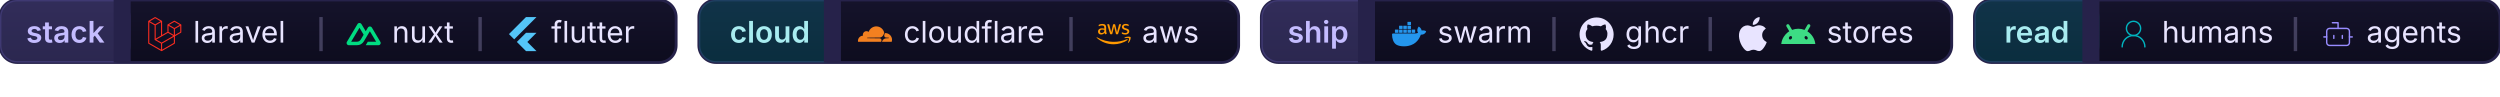
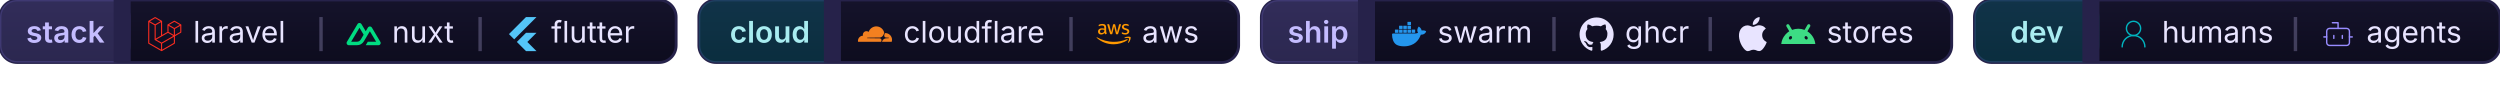
<svg xmlns="http://www.w3.org/2000/svg" width="880" height="34" viewBox="0 0 880 34" role="img" aria-label="Apeiron badges">
  <defs>
    <linearGradient id="b-fill" x1="0" y1="0" x2="0" y2="1">
      <stop offset="0%" stop-color="#15132b" />
      <stop offset="100%" stop-color="#0d0c1e" />
    </linearGradient>
  </defs>
  <g font-family="system-ui, -apple-system, sans-serif" font-size="10.5">
    <g>
      <rect width="238" height="22" rx="6" fill="url(#b-fill)" stroke="#26224a" />
      <rect width="46" height="22" rx="6" fill="#988cff" fill-opacity="0.22" />
      <rect x="40" width="6" height="22" fill="#26224a" />
      <text x="23" y="15" text-anchor="middle" fill="#c4bcff" font-weight="600">stack</text>
      <g transform="translate(52,6) scale(0.5)">
        <path fill="#FF2D20" d="M23.642 5.43a.4.4 0 0 1 .014.1v5.149c0 .135-.073.26-.189.326l-4.323 2.49v4.934a.38.38 0 0 1-.188.326L9.93 23.949a.3.3 0 0 1-.066.027l-.024.01a.35.35 0 0 1-.192 0q-.016-.005-.03-.012q-.031-.01-.062-.025L.533 18.755a.38.38 0 0 1-.189-.326V2.974q0-.05.014-.098c.003-.012.01-.02.014-.032a.4.4 0 0 1 .023-.058c.004-.013.015-.022.023-.033l.033-.045l.037-.027q.02-.018.041-.034H.53L5.043.05a.38.38 0 0 1 .375 0L9.93 2.647h.002q.021.015.04.033l.038.027c.013.014.02.03.033.045c.008.011.02.021.025.033q.014.029.024.058c.003.011.01.021.013.032q.014.047.014.098v9.652l3.76-2.164V5.527q0-.05.013-.098q.007-.014.013-.032l.024-.059c.007-.012.018-.02.025-.033l.033-.043q.019-.017.037-.028q.02-.017.041-.032h.001l4.513-2.598a.38.38 0 0 1 .375 0l4.513 2.598c.016.01.027.021.042.031l.036.028l.034.044c.008.012.019.021.024.033a.3.3 0 0 1 .024.06q.01.015.015.032m-.74 5.032V6.179l-1.578.908l-2.182 1.256v4.283zm-4.51 7.75v-4.287l-2.147 1.225l-6.126 3.498v4.325zM1.093 3.624v14.588l8.273 4.761v-4.325l-4.322-2.445l-.002-.003H5.04L5 16.169l-.035-.027l-.001-.002q-.018-.018-.031-.04q-.016-.016-.028-.036h-.002l-.02-.047c-.006-.016-.014-.027-.018-.043l-.008-.057q-.005-.02-.006-.041V5.789l-2.18-1.257zM5.23.81L1.47 2.974l3.76 2.164l3.758-2.164zm1.956 13.505l2.182-1.256V3.624l-1.58.91l-2.182 1.255v9.435zm11.581-10.95l-3.76 2.163l3.76 2.163l3.759-2.164zm-.376 4.978L16.21 7.087l-1.58-.907v4.283l2.182 1.256l1.58.908zm-8.65 9.654l5.514-3.148l2.756-1.572l-3.757-2.163l-4.323 2.489l-3.941 2.27z" />
      </g>
      <text x="68" y="15" fill="#e8e4ff">laravel</text>
      <rect x="112.4" y="6" width="1.2" height="12" fill="#9d97c9" fill-opacity="0.35" />
      <g transform="translate(122,6) scale(0.5)">
        <path fill="#00DC82" d="M13.464 19.83h8.922c.283 0 .562-.073.807-.21a1.6 1.6 0 0 0 .591-.574a1.53 1.53 0 0 0 .216-.783a1.53 1.53 0 0 0-.217-.782L17.792 7.414a1.6 1.6 0 0 0-.591-.573a1.65 1.65 0 0 0-.807-.21c-.283 0-.562.073-.807.21a1.6 1.6 0 0 0-.59.573L13.463 9.99L10.47 4.953a1.6 1.6 0 0 0-.591-.573a1.65 1.65 0 0 0-.807-.21c-.284 0-.562.073-.807.21a1.6 1.6 0 0 0-.591.573L.216 17.481a1.53 1.53 0 0 0-.217.782c0 .275.074.545.216.783a1.6 1.6 0 0 0 .59.574c.246.137.525.21.808.21h5.6c2.22 0 3.856-.946 4.982-2.79l2.733-4.593l1.464-2.457l4.395 7.382h-5.859Zm-6.341-2.46l-3.908-.002l5.858-9.842l2.923 4.921l-1.957 3.29c-.748 1.196-1.597 1.632-2.916 1.632" />
      </g>
      <text x="138" y="15" fill="#e8e4ff">nuxt</text>
      <rect x="168.4" y="6" width="1.2" height="12" fill="#9d97c9" fill-opacity="0.35" />
      <g transform="translate(178,6) scale(0.5)">
        <path fill="#54C5F8" d="M14.314 0L2.3 12L6 15.7L21.684.013h-7.357zm.014 11.072L7.857 17.53l6.47 6.47H21.7l-6.46-6.468l6.46-6.46h-7.37z" />
      </g>
      <text x="194" y="15" fill="#e8e4ff">flutter</text>
    </g>
    <g transform="translate(246)">
      <rect width="190" height="22" rx="6" fill="url(#b-fill)" stroke="#26224a" />
      <rect width="50" height="22" rx="6" fill="#00b4bf" fill-opacity="0.2" />
      <rect x="44" width="6" height="22" fill="#26224a" />
      <text x="25" y="15" text-anchor="middle" fill="#a8ecf0" font-weight="600">cloud</text>
      <g transform="translate(56,6) scale(0.5)">
        <path fill="#F38020" d="M16.509 16.845c.147-.507.09-.971-.155-1.316c-.225-.316-.605-.499-1.062-.52l-8.66-.113a.16.16 0 0 1-.133-.07a.2.2 0 0 1-.02-.156a.24.24 0 0 1 .203-.156l8.736-.113c1.035-.049 2.16-.886 2.554-1.913l.499-1.302a.27.27 0 0 0 .014-.168a5.689 5.689 0 0 0-10.937-.584a2.58 2.58 0 0 0-1.794-.498a2.56 2.56 0 0 0-2.223 3.18A3.634 3.634 0 0 0 0 16.751q.002.264.035.527a.174.174 0 0 0 .17.148h15.98a.22.22 0 0 0 .204-.155zm2.757-5.564c-.077 0-.161 0-.239.011c-.056 0-.105.042-.127.098l-.337 1.174c-.148.507-.092.971.154 1.317c.225.316.605.498 1.062.52l1.844.113c.056 0 .105.026.133.07a.2.2 0 0 1 .021.156a.24.24 0 0 1-.204.156l-1.92.112c-1.042.049-2.159.887-2.553 1.914l-.141.358c-.028.072.021.142.099.142h6.597a.174.174 0 0 0 .17-.126a5 5 0 0 0 .175-1.28a4.74 4.74 0 0 0-4.734-4.727" />
      </g>
      <text x="72" y="15" fill="#e8e4ff">cloudflare</text>
      <rect x="130.4" y="6" width="1.2" height="12" fill="#9d97c9" fill-opacity="0.35" />
      <g transform="translate(140,6) scale(0.5)">
        <path fill="#FF9900" d="M6.763 10.036q.002.446.088.71c.064.176.144.368.256.576c.04.063.056.127.056.183q.002.12-.152.24l-.503.335a.4.4 0 0 1-.208.072q-.12-.002-.239-.112a2.5 2.5 0 0 1-.287-.375a6 6 0 0 1-.248-.471q-.934 1.101-2.347 1.101c-.67 0-1.205-.191-1.596-.574q-.588-.575-.59-1.533c0-.678.239-1.23.726-1.644c.487-.415 1.133-.623 1.955-.623c.272 0 .551.024.846.064c.296.04.6.104.918.176v-.583q-.001-.909-.375-1.277c-.255-.248-.686-.367-1.3-.367c-.28 0-.568.031-.863.103q-.443.106-.862.272a2 2 0 0 1-.28.104a.5.5 0 0 1-.127.023q-.168.002-.168-.247v-.391c0-.128.016-.224.056-.28a.6.6 0 0 1 .224-.167a4.6 4.6 0 0 1 1.005-.36a4.8 4.8 0 0 1 1.246-.151c.95 0 1.644.216 2.091.647q.66.645.662 1.963v2.586zm-3.24 1.214c.263 0 .534-.048.822-.144a1.8 1.8 0 0 0 .758-.51a1.3 1.3 0 0 0 .272-.512c.047-.191.08-.423.08-.694v-.335a7 7 0 0 0-.735-.136a6 6 0 0 0-.75-.048c-.535 0-.926.104-1.19.32c-.263.215-.39.518-.39.917c0 .375.095.655.295.846c.191.2.47.296.838.296m6.41.862c-.144 0-.24-.024-.304-.08c-.064-.048-.12-.16-.168-.311L7.586 5.55a1.4 1.4 0 0 1-.072-.32c0-.128.064-.2.191-.2h.783q.227-.001.31.08c.065.048.113.16.16.312l1.342 5.284l1.245-5.284q.058-.24.151-.312a.55.55 0 0 1 .32-.08h.638c.152 0 .256.025.32.08c.063.048.12.16.151.312l1.261 5.348l1.381-5.348q.074-.24.16-.312a.52.52 0 0 1 .311-.08h.743c.127 0 .2.065.2.2c0 .04-.009.08-.017.128a1 1 0 0 1-.056.2l-1.923 6.17q-.072.24-.168.311a.5.5 0 0 1-.303.08h-.687c-.151 0-.255-.024-.32-.08c-.063-.056-.119-.16-.15-.32l-1.238-5.148l-1.23 5.14c-.04.16-.087.264-.15.32c-.065.056-.177.08-.32.08zm10.256.215c-.415 0-.83-.048-1.229-.143c-.399-.096-.71-.2-.918-.32c-.128-.071-.215-.151-.247-.223a.6.6 0 0 1-.048-.224v-.407c0-.167.064-.247.183-.247q.072 0 .144.024c.048.016.12.048.2.08q.408.181.878.279c.319.064.63.096.95.096c.502 0 .894-.088 1.165-.264a.86.86 0 0 0 .415-.758a.78.78 0 0 0-.215-.559c-.144-.151-.416-.287-.807-.415l-1.157-.36c-.583-.183-1.014-.454-1.277-.813a1.9 1.9 0 0 1-.4-1.158q0-.502.216-.886c.144-.255.335-.479.575-.654c.24-.184.51-.32.83-.415c.32-.096.655-.136 1.006-.136c.175 0 .359.008.535.032c.183.024.35.056.518.088q.24.058.455.127q.216.072.336.144a.7.7 0 0 1 .24.2a.43.43 0 0 1 .071.263v.375q-.002.254-.184.256a.8.8 0 0 1-.303-.096a3.65 3.65 0 0 0-1.532-.311c-.455 0-.815.071-1.062.223s-.375.383-.375.71c0 .224.08.416.24.567c.159.152.454.304.877.44l1.134.358c.574.184.99.44 1.237.767s.367.702.367 1.117c0 .343-.072.655-.207.926a2.2 2.2 0 0 1-.583.703c-.248.2-.543.343-.886.447c-.36.111-.734.167-1.142.167m1.509 3.88c-2.626 1.94-6.442 2.969-9.722 2.969c-4.598 0-8.74-1.7-11.87-4.526c-.247-.223-.024-.527.272-.351c3.384 1.963 7.559 3.153 11.877 3.153c2.914 0 6.114-.607 9.06-1.852c.439-.2.814.287.383.607m1.094-1.246c-.336-.43-2.22-.207-3.074-.103c-.255.032-.295-.192-.063-.36c1.5-1.053 3.967-.75 4.254-.399c.287.36-.08 2.826-1.485 4.007c-.215.184-.423.088-.327-.151c.32-.79 1.03-2.57.695-2.994" />
      </g>
      <text x="156" y="15" fill="#e8e4ff">aws</text>
    </g>
    <g transform="translate(444)">
      <rect width="243" height="22" rx="6" fill="url(#b-fill)" stroke="#26224a" />
      <rect width="40" height="22" rx="6" fill="#988cff" fill-opacity="0.22" />
      <rect x="34" width="6" height="22" fill="#26224a" />
      <text x="20" y="15" text-anchor="middle" fill="#c4bcff" font-weight="600">ship</text>
      <g transform="translate(46,6) scale(0.5)">
        <path fill="#2496ED" d="M13.983 11.078h2.119a.186.186 0 0 0 .186-.185V9.006a.186.186 0 0 0-.186-.186h-2.119a.185.185 0 0 0-.185.185v1.888c0 .102.083.185.185.185m-2.954-5.43h2.118a.186.186 0 0 0 .186-.186V3.574a.186.186 0 0 0-.186-.185h-2.118a.185.185 0 0 0-.185.185v1.888c0 .102.082.185.185.185m0 2.716h2.118a.187.187 0 0 0 .186-.186V6.29a.186.186 0 0 0-.186-.185h-2.118a.185.185 0 0 0-.185.185v1.887c0 .102.082.185.185.186m-2.93 0h2.12a.186.186 0 0 0 .184-.186V6.29a.185.185 0 0 0-.185-.185H8.1a.185.185 0 0 0-.185.185v1.887c0 .102.083.185.185.186m-2.964 0h2.119a.186.186 0 0 0 .185-.186V6.29a.185.185 0 0 0-.185-.185H5.136a.186.186 0 0 0-.186.185v1.887c0 .102.084.185.186.186m5.893 2.715h2.118a.186.186 0 0 0 .186-.185V9.006a.186.186 0 0 0-.186-.186h-2.118a.185.185 0 0 0-.185.185v1.888c0 .102.082.185.185.185m-2.93 0h2.12a.185.185 0 0 0 .184-.185V9.006a.185.185 0 0 0-.184-.186h-2.12a.185.185 0 0 0-.184.185v1.888c0 .102.083.185.185.185m-2.964 0h2.119a.185.185 0 0 0 .185-.185V9.006a.185.185 0 0 0-.184-.186h-2.12a.186.186 0 0 0-.186.186v1.887c0 .102.084.185.186.185m-2.92 0h2.12a.185.185 0 0 0 .184-.185V9.006a.185.185 0 0 0-.184-.186h-2.12a.185.185 0 0 0-.184.185v1.888c0 .102.082.185.185.185M23.763 9.89c-.065-.051-.672-.51-1.954-.51q-.508.001-1.01.087c-.248-1.7-1.653-2.53-1.716-2.566l-.344-.199l-.226.327c-.284.438-.49.922-.612 1.43c-.23.97-.09 1.882.403 2.661c-.595.332-1.55.413-1.744.42H.751a.75.75 0 0 0-.75.748a11.4 11.4 0 0 0 .692 4.062c.545 1.428 1.355 2.48 2.41 3.124c1.18.723 3.1 1.137 5.275 1.137a15.7 15.7 0 0 0 2.93-.266a12.3 12.3 0 0 0 3.823-1.389a10.5 10.5 0 0 0 2.61-2.136c1.252-1.418 1.998-2.997 2.553-4.4h.221c1.372 0 2.215-.549 2.68-1.009c.309-.293.55-.65.707-1.046l.098-.288Z" />
      </g>
      <text x="62" y="15" fill="#e8e4ff">swarm</text>
      <rect x="102.4" y="6" width="1.2" height="12" fill="#9d97c9" fill-opacity="0.35" />
      <g transform="translate(112,6) scale(0.5)">
        <path fill="#E8E4FF" d="M12 .297c-6.63 0-12 5.373-12 12c0 5.303 3.438 9.8 8.205 11.385c.6.113.82-.258.82-.577c0-.285-.01-1.04-.015-2.04c-3.338.724-4.042-1.61-4.042-1.61C4.422 18.07 3.633 17.7 3.633 17.7c-1.087-.744.084-.729.084-.729c1.205.084 1.838 1.236 1.838 1.236c1.07 1.835 2.809 1.305 3.495.998c.108-.776.417-1.305.76-1.605c-2.665-.3-5.466-1.332-5.466-5.93c0-1.31.465-2.38 1.235-3.22c-.135-.303-.54-1.523.105-3.176c0 0 1.005-.322 3.3 1.23c.96-.267 1.98-.399 3-.405c1.02.006 2.04.138 3 .405c2.28-1.552 3.285-1.23 3.285-1.23c.645 1.653.24 2.873.12 3.176c.765.84 1.23 1.91 1.23 3.22c0 4.61-2.805 5.625-5.475 5.92c.42.36.81 1.096.81 2.22c0 1.606-.015 2.896-.015 3.286c0 .315.21.69.825.57C20.565 22.092 24 17.592 24 12.297c0-6.627-5.373-12-12-12" />
      </g>
      <text x="128" y="15" fill="#e8e4ff">ghcr</text>
      <rect x="157.4" y="6" width="1.2" height="12" fill="#9d97c9" fill-opacity="0.35" />
      <g transform="translate(167,6) scale(0.5)">
        <path fill="#E8E4FF" d="M12.152 6.896c-.948 0-2.415-1.078-3.96-1.04c-2.04.027-3.91 1.183-4.961 3.014c-2.117 3.675-.546 9.103 1.519 12.09c1.013 1.454 2.208 3.09 3.792 3.039c1.52-.065 2.09-.987 3.935-.987c1.831 0 2.35.987 3.96.948c1.637-.026 2.676-1.48 3.676-2.948c1.156-1.688 1.636-3.325 1.662-3.415c-.039-.013-3.182-1.221-3.22-4.857c-.026-3.04 2.48-4.494 2.597-4.559c-1.429-2.09-3.623-2.324-4.39-2.376c-2-.156-3.675 1.09-4.61 1.09zM15.53 3.83c.843-1.012 1.4-2.427 1.245-3.83c-1.207.052-2.662.805-3.532 1.818c-.78.896-1.454 2.338-1.273 3.714c1.338.104 2.715-.688 3.559-1.701" />
      </g>
      <g transform="translate(183,6) scale(0.5)">
        <path fill="#3DDC84" d="M18.44 5.559q-1.015 1.748-2.028 3.498q-.055-.023-.111-.043a12.1 12.1 0 0 0-8.68.033C7.537 8.897 5.868 6.026 5.6 5.56a1 1 0 0 0-.141-.19a1.104 1.104 0 0 0-1.768 1.298c1.947 3.37-.096-.216 1.948 3.36c.017.03-.495.263-1.393 1.017C2.9 12.176.452 14.772 0 18.99h24a11.7 11.7 0 0 0-.746-3.068a12.1 12.1 0 0 0-2.74-4.184a12 12 0 0 0-2.131-1.687c.66-1.122 1.312-2.256 1.965-3.385a1.11 1.11 0 0 0-.008-1.12a1.1 1.1 0 0 0-.852-.532c-.522-.054-.939.313-1.049.545m-.04 8.46c.395.593.324 1.331-.156 1.65c-.48.32-1.188.1-1.582-.493s-.324-1.33.156-1.65c.473-.316 1.182-.11 1.582.494m-11.193-.492c.48.32.55 1.058.156 1.65c-.394.593-1.103.815-1.584.495c-.48-.32-.55-1.058-.156-1.65c.4-.603 1.109-.811 1.584-.495" />
      </g>
      <text x="199" y="15" fill="#e8e4ff">stores</text>
    </g>
    <g transform="translate(695)">
      <rect width="185" height="22" rx="6" fill="url(#b-fill)" stroke="#26224a" />
      <rect width="44" height="22" rx="6" fill="#00b4bf" fill-opacity="0.2" />
      <rect x="38" width="6" height="22" fill="#26224a" />
-       <text x="22" y="15" text-anchor="middle" fill="#a8ecf0" font-weight="600">read</text>
+       <text x="22" y="15" text-anchor="middle" fill="#a8ecf0" font-weight="600">dev</text>
      <g transform="translate(50,6) scale(0.5)">
        <g fill="none" stroke="#00b4bf" stroke-linecap="round" stroke-linejoin="round">
          <circle cx="12" cy="8" r="5" />
          <path d="M20 21a8 8 0 0 0-16 0" />
        </g>
      </g>
      <text x="66" y="15" fill="#e8e4ff">humans</text>
      <rect x="112.4" y="6" width="1.2" height="12" fill="#9d97c9" fill-opacity="0.35" />
      <g transform="translate(122,6) scale(0.5)">
        <g fill="none" stroke="#988cff" stroke-linecap="round" stroke-linejoin="round">
          <path d="M12 8V4H8" />
          <rect width="16" height="12" x="4" y="8" rx="2" />
          <path d="M2 14h2m16 0h2m-7-1v2m-6-2v2" />
        </g>
      </g>
      <text x="138" y="15" fill="#e8e4ff">agents</text>
    </g>
  </g>
</svg>
